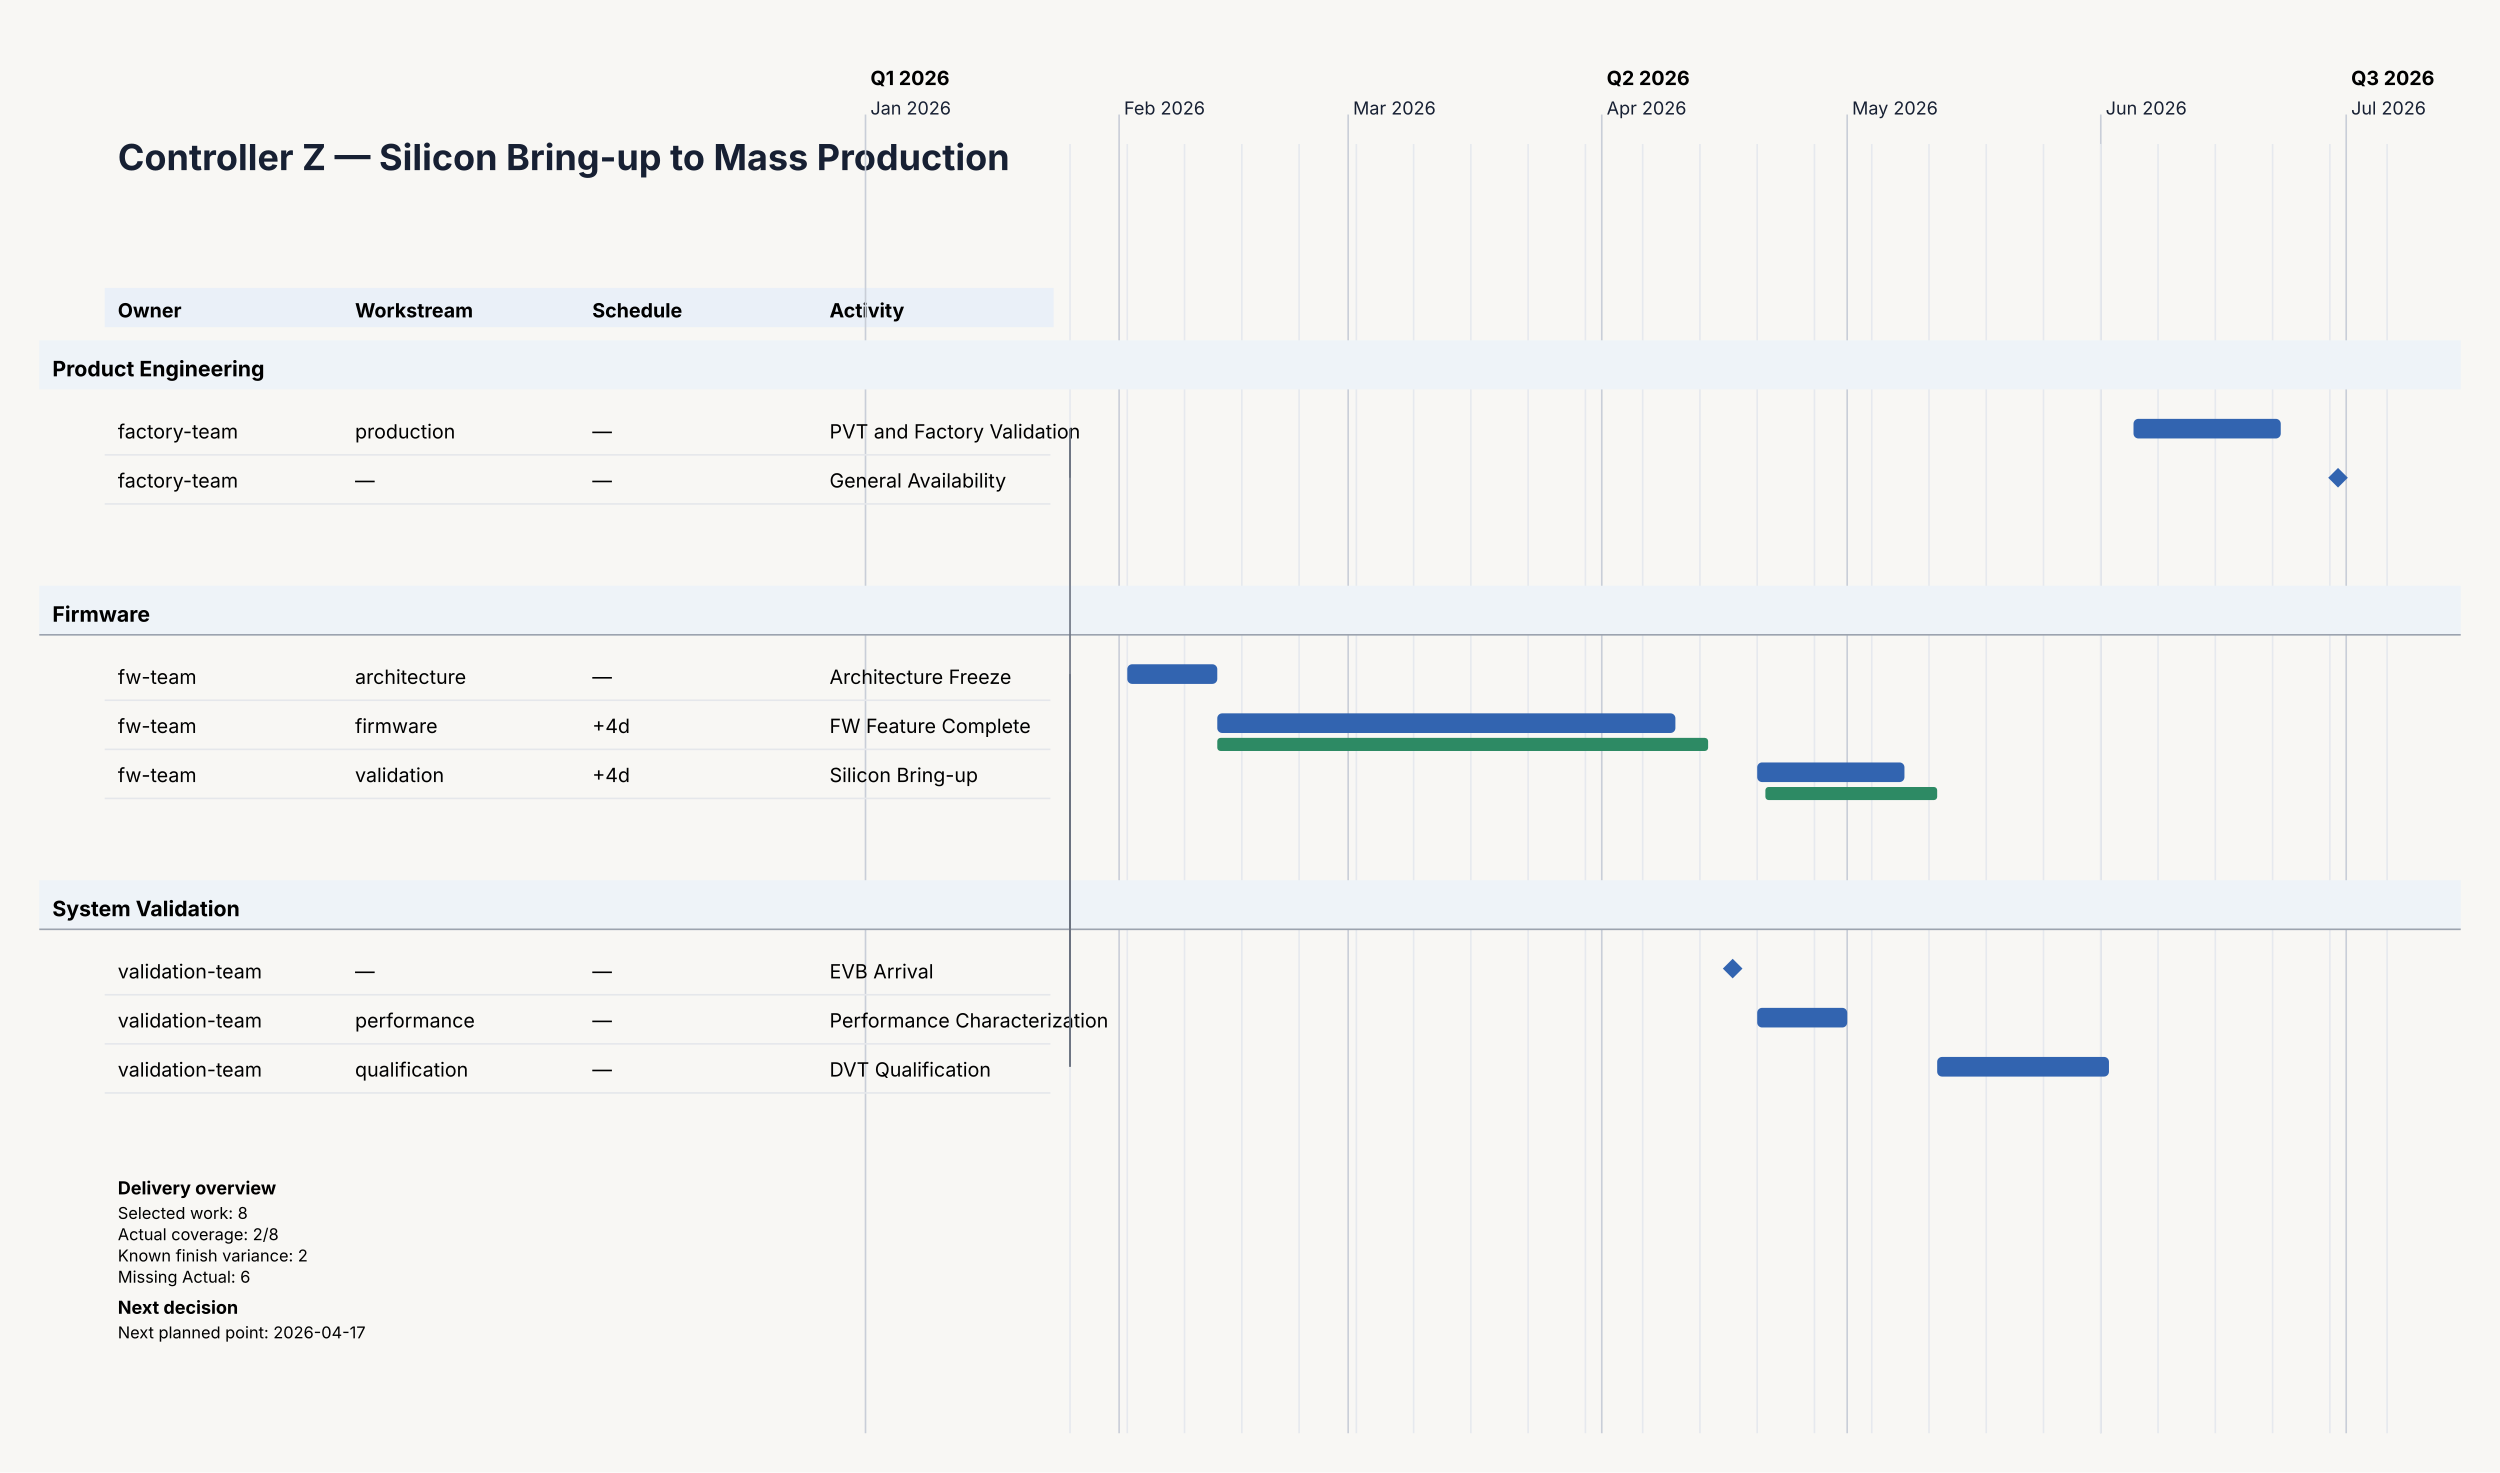
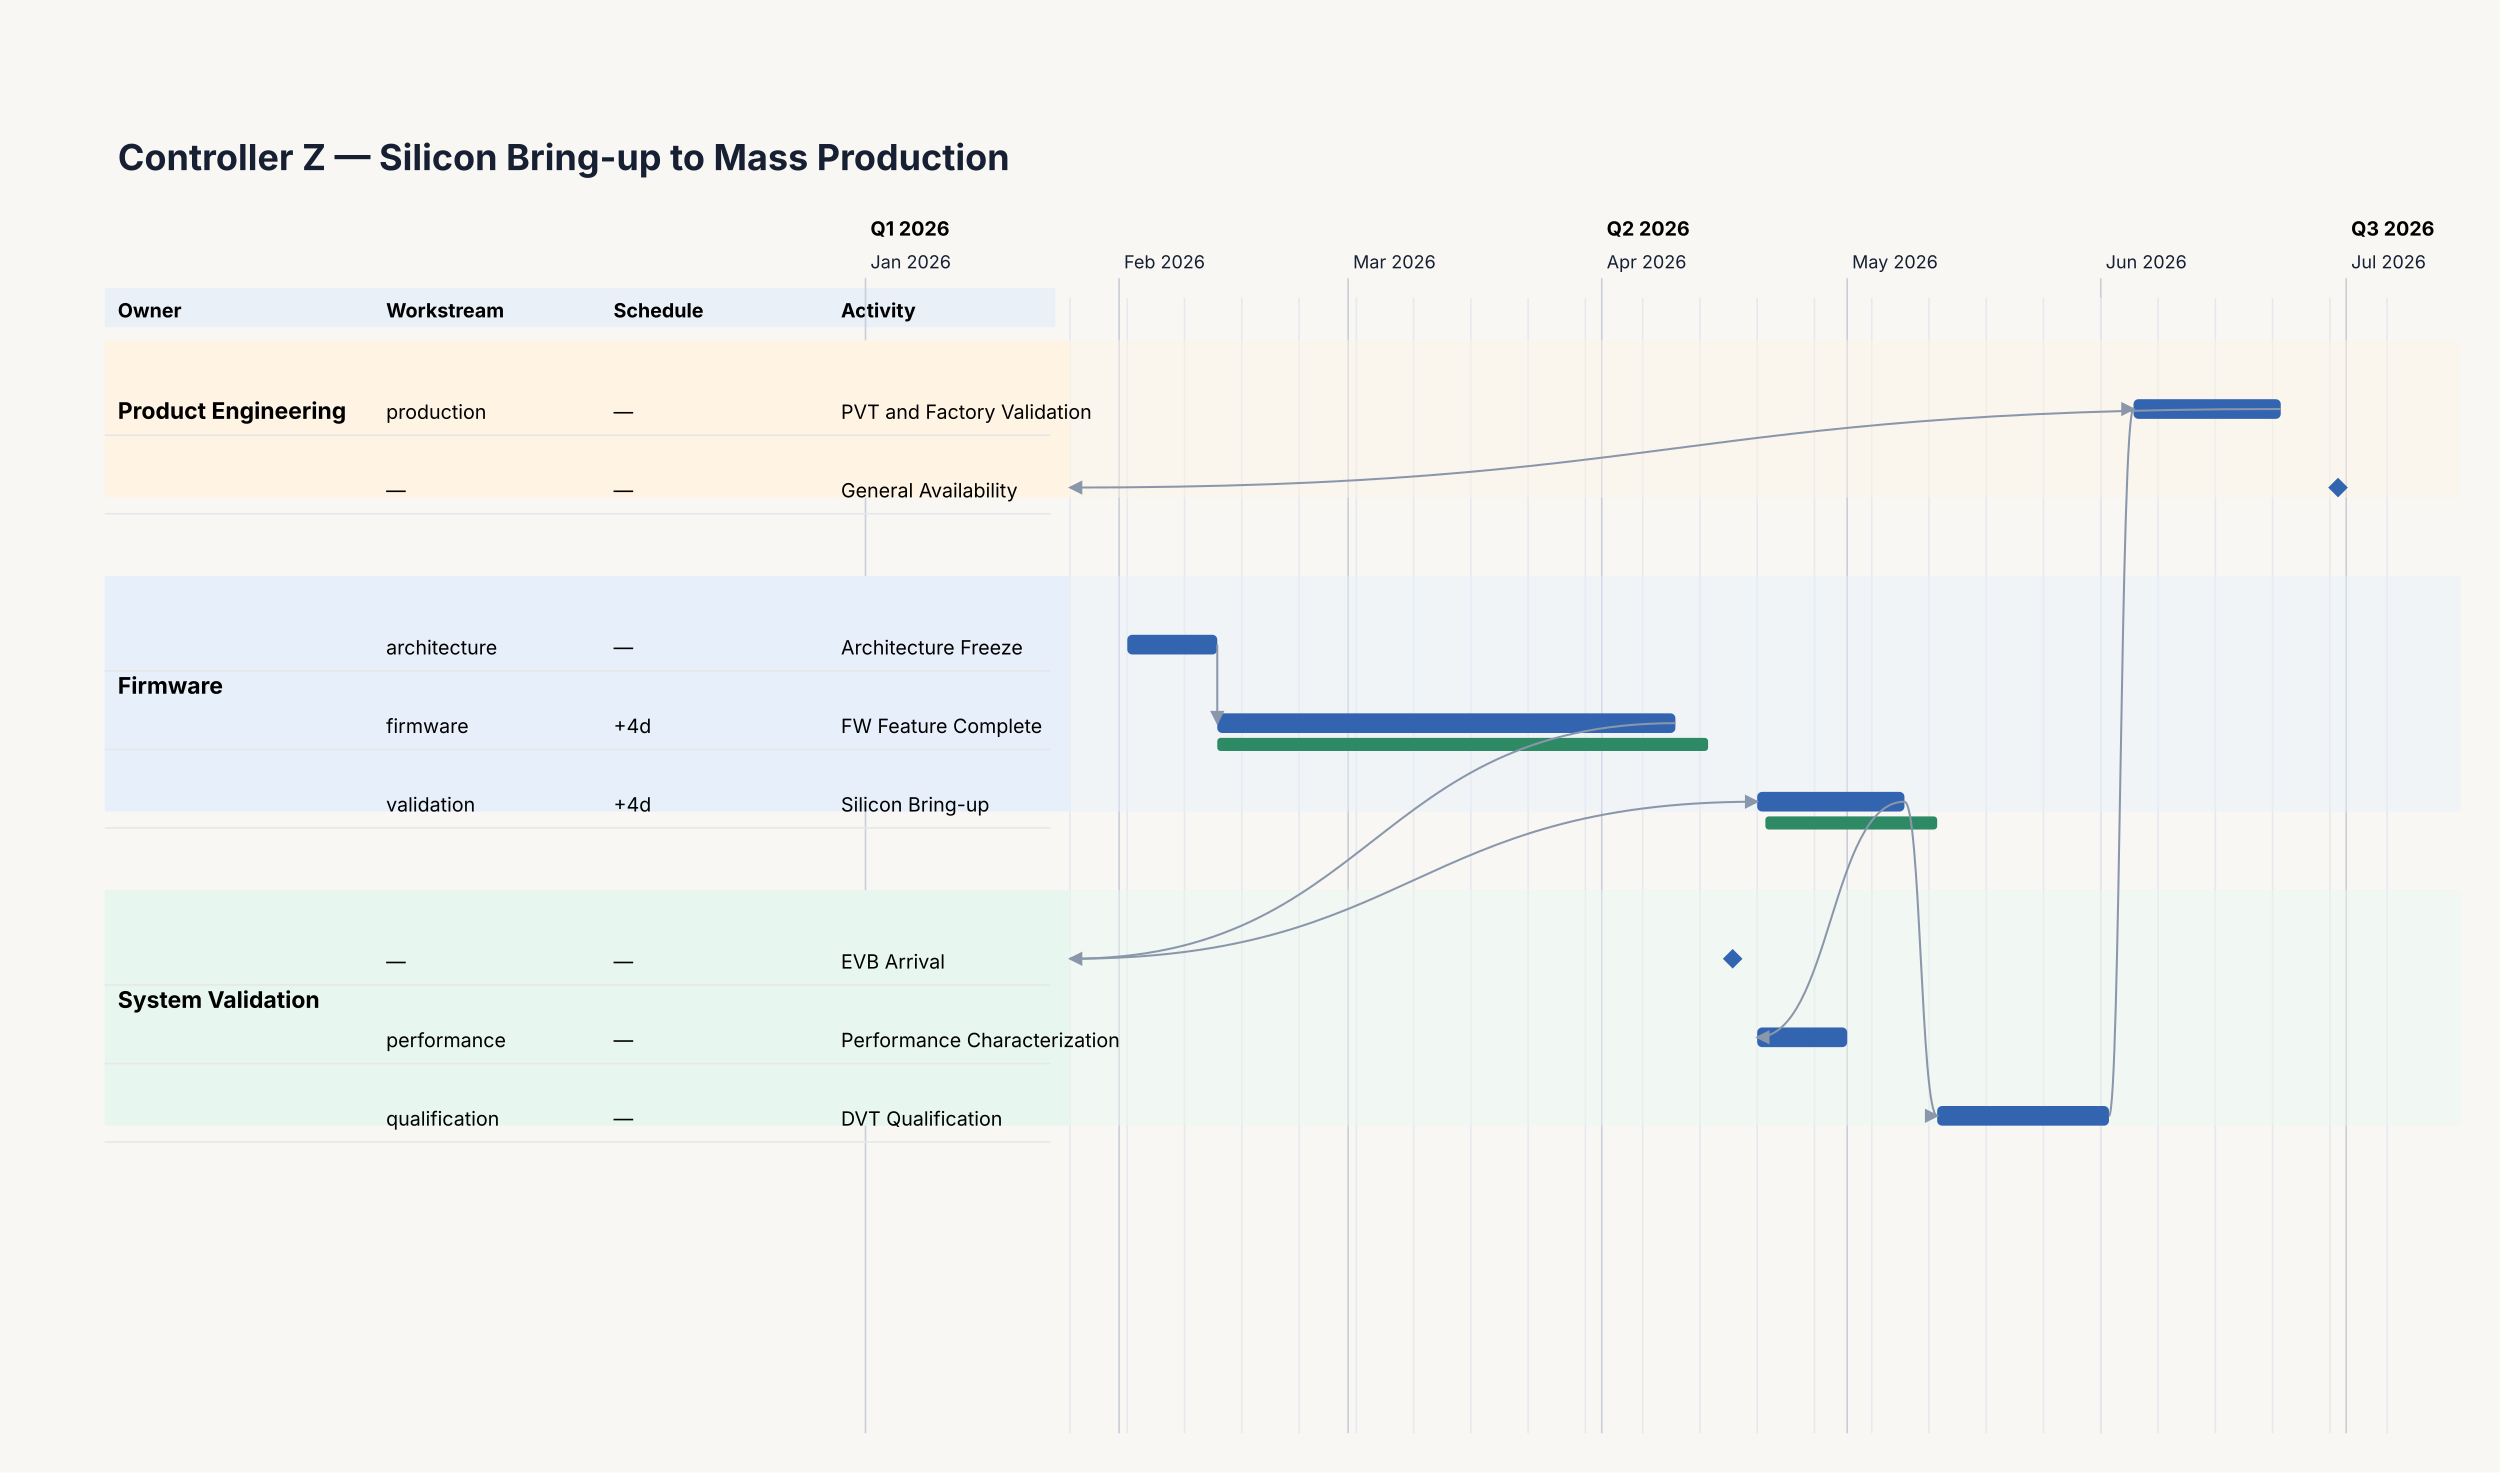
<svg xmlns="http://www.w3.org/2000/svg" width="1528" height="900" role="img" aria-labelledby="title desc">
+   <defs>
+     <marker id="dependency-arrow" markerWidth="7" markerHeight="7" refX="6" refY="3.5" orient="auto">
+       <path d="M0,0 L7,3.5 L0,7Z" fill="#8A97AB" />
+     </marker>
+   </defs>
  <rect width="1528" height="900" fill="#F8F7F4" />
  <text x="72" y="104" font-family="Inter, Avenir Next, Aptos, Arial, sans-serif" font-size="22" font-weight="700" fill="#172033">Controller Z — Silicon Bring-up to Mass Production</text>
-   <rect data-purpose="table-header" x="64" y="176" width="580" height="24" fill="#EAF0F8" />
+   <rect data-purpose="table-header" x="64" y="176" width="581" height="24" fill="#EAF0F8" />
  <text data-purpose="table-header" x="72" y="194" font-family="Inter, Avenir Next, Aptos, Arial, sans-serif" font-size="12" font-weight="700">Owner</text>
-   <text data-purpose="table-header" x="217" y="194" font-family="Inter, Avenir Next, Aptos, Arial, sans-serif" font-size="12" font-weight="700">Workstream</text>
-   <text data-purpose="table-header" x="362" y="194" font-family="Inter, Avenir Next, Aptos, Arial, sans-serif" font-size="12" font-weight="700">Schedule</text>
-   <text data-purpose="table-header" x="507" y="194" font-family="Inter, Avenir Next, Aptos, Arial, sans-serif" font-size="12" font-weight="700">Activity</text>
-   <line data-purpose="axis-major" x1="529" y1="70" x2="529" y2="876" stroke="#C9CED8" />
-   <text data-purpose="axis-band" x="532" y="70" font-family="Inter, Avenir Next, Aptos, Arial, sans-serif" font-size="11" fill="#172033">Jan 2026</text>
-   <line data-purpose="axis-major" x1="684" y1="70" x2="684" y2="876" stroke="#C9CED8" />
-   <text data-purpose="axis-band" x="687" y="70" font-family="Inter, Avenir Next, Aptos, Arial, sans-serif" font-size="11" fill="#172033">Feb 2026</text>
-   <line data-purpose="axis-major" x1="824" y1="70" x2="824" y2="876" stroke="#C9CED8" />
-   <text data-purpose="axis-band" x="827" y="70" font-family="Inter, Avenir Next, Aptos, Arial, sans-serif" font-size="11" fill="#172033">Mar 2026</text>
-   <line data-purpose="axis-major" x1="979" y1="70" x2="979" y2="876" stroke="#C9CED8" />
-   <text data-purpose="axis-band" x="982" y="70" font-family="Inter, Avenir Next, Aptos, Arial, sans-serif" font-size="11" fill="#172033">Apr 2026</text>
-   <line data-purpose="axis-major" x1="1129" y1="70" x2="1129" y2="876" stroke="#C9CED8" />
-   <text data-purpose="axis-band" x="1132" y="70" font-family="Inter, Avenir Next, Aptos, Arial, sans-serif" font-size="11" fill="#172033">May 2026</text>
-   <line data-purpose="axis-major" x1="1284" y1="70" x2="1284" y2="876" stroke="#C9CED8" />
-   <text data-purpose="axis-band" x="1287" y="70" font-family="Inter, Avenir Next, Aptos, Arial, sans-serif" font-size="11" fill="#172033">Jun 2026</text>
-   <line data-purpose="axis-major" x1="1434" y1="70" x2="1434" y2="876" stroke="#C9CED8" />
-   <text data-purpose="axis-band" x="1437" y="70" font-family="Inter, Avenir Next, Aptos, Arial, sans-serif" font-size="11" fill="#172033">Jul 2026</text>
-   <text data-purpose="axis-quarter" x="532" y="52" font-family="Inter, Avenir Next, Aptos, Arial, sans-serif" font-size="12" font-weight="700">Q1 2026</text>
-   <text data-purpose="axis-quarter" x="982" y="52" font-family="Inter, Avenir Next, Aptos, Arial, sans-serif" font-size="12" font-weight="700">Q2 2026</text>
-   <text data-purpose="axis-quarter" x="1437" y="52" font-family="Inter, Avenir Next, Aptos, Arial, sans-serif" font-size="12" font-weight="700">Q3 2026</text>
-   <line data-purpose="axis-minor" x1="654" y1="88" x2="654" y2="876" stroke="#E6E9EE" />
-   <line data-purpose="axis-minor" x1="689" y1="88" x2="689" y2="876" stroke="#E6E9EE" />
-   <line data-purpose="axis-minor" x1="724" y1="88" x2="724" y2="876" stroke="#E6E9EE" />
-   <line data-purpose="axis-minor" x1="759" y1="88" x2="759" y2="876" stroke="#E6E9EE" />
-   <line data-purpose="axis-minor" x1="794" y1="88" x2="794" y2="876" stroke="#E6E9EE" />
-   <line data-purpose="axis-minor" x1="829" y1="88" x2="829" y2="876" stroke="#E6E9EE" />
-   <line data-purpose="axis-minor" x1="864" y1="88" x2="864" y2="876" stroke="#E6E9EE" />
-   <line data-purpose="axis-minor" x1="899" y1="88" x2="899" y2="876" stroke="#E6E9EE" />
-   <line data-purpose="axis-minor" x1="934" y1="88" x2="934" y2="876" stroke="#E6E9EE" />
-   <line data-purpose="axis-minor" x1="969" y1="88" x2="969" y2="876" stroke="#E6E9EE" />
-   <line data-purpose="axis-minor" x1="1004" y1="88" x2="1004" y2="876" stroke="#E6E9EE" />
-   <line data-purpose="axis-minor" x1="1039" y1="88" x2="1039" y2="876" stroke="#E6E9EE" />
-   <line data-purpose="axis-minor" x1="1074" y1="88" x2="1074" y2="876" stroke="#E6E9EE" />
-   <line data-purpose="axis-minor" x1="1109" y1="88" x2="1109" y2="876" stroke="#E6E9EE" />
-   <line data-purpose="axis-minor" x1="1144" y1="88" x2="1144" y2="876" stroke="#E6E9EE" />
-   <line data-purpose="axis-minor" x1="1179" y1="88" x2="1179" y2="876" stroke="#E6E9EE" />
-   <line data-purpose="axis-minor" x1="1214" y1="88" x2="1214" y2="876" stroke="#E6E9EE" />
-   <line data-purpose="axis-minor" x1="1249" y1="88" x2="1249" y2="876" stroke="#E6E9EE" />
-   <line data-purpose="axis-minor" x1="1284" y1="88" x2="1284" y2="876" stroke="#E6E9EE" />
-   <line data-purpose="axis-minor" x1="1319" y1="88" x2="1319" y2="876" stroke="#E6E9EE" />
-   <line data-purpose="axis-minor" x1="1354" y1="88" x2="1354" y2="876" stroke="#E6E9EE" />
-   <line data-purpose="axis-minor" x1="1389" y1="88" x2="1389" y2="876" stroke="#E6E9EE" />
-   <line data-purpose="axis-minor" x1="1424" y1="88" x2="1424" y2="876" stroke="#E6E9EE" />
-   <line data-purpose="axis-minor" x1="1459" y1="88" x2="1459" y2="876" stroke="#E6E9EE" />
-   <rect data-purpose="group-band" x="24" y="208" width="1480" height="30" fill="#EEF3F8" />
-   <text data-purpose="group-header" x="32" y="230" font-family="Inter, Avenir Next, Aptos, Arial, sans-serif" font-size="13" font-weight="700">Product Engineering</text>
-   <line data-purpose="table-row" x1="64" y1="278" x2="642" y2="278" stroke="#e5e7eb" />
-   <text data-scene-id="item:pvt:cell:Owner" data-source-ref="pvt" data-purpose="table-cell" x="72" y="268" font-family="Inter, Avenir Next, Aptos, Arial, sans-serif" font-size="12">factory-team</text>
-   <text data-scene-id="item:pvt:cell:Workstream" data-source-ref="pvt" data-purpose="table-cell" x="217" y="268" font-family="Inter, Avenir Next, Aptos, Arial, sans-serif" font-size="12">production</text>
-   <text data-scene-id="item:pvt:cell:Schedule" data-source-ref="pvt" data-purpose="table-cell" x="362" y="268" font-family="Inter, Avenir Next, Aptos, Arial, sans-serif" font-size="12">—</text>
-   <text data-scene-id="item:pvt:cell:Activity" data-source-ref="pvt" data-purpose="table-cell" x="507" y="268" font-family="Inter, Avenir Next, Aptos, Arial, sans-serif" font-size="12">PVT and Factory Validation</text>
-   <rect data-scene-id="item:pvt:planned" data-source-ref="pvt" data-purpose="planned" x="1304" y="256" width="90" height="12" rx="3" fill="#3264B0" />
-   <line data-purpose="table-row" x1="64" y1="308" x2="642" y2="308" stroke="#e5e7eb" />
-   <text data-scene-id="item:ga:cell:Owner" data-source-ref="ga" data-purpose="table-cell" x="72" y="298" font-family="Inter, Avenir Next, Aptos, Arial, sans-serif" font-size="12">factory-team</text>
-   <text data-scene-id="item:ga:cell:Workstream" data-source-ref="ga" data-purpose="table-cell" x="217" y="298" font-family="Inter, Avenir Next, Aptos, Arial, sans-serif" font-size="12">—</text>
-   <text data-scene-id="item:ga:cell:Schedule" data-source-ref="ga" data-purpose="table-cell" x="362" y="298" font-family="Inter, Avenir Next, Aptos, Arial, sans-serif" font-size="12">—</text>
-   <text data-scene-id="item:ga:cell:Activity" data-source-ref="ga" data-purpose="table-cell" x="507" y="298" font-family="Inter, Avenir Next, Aptos, Arial, sans-serif" font-size="12">General Availability</text>
-   <path data-scene-id="item:ga:planned" data-source-ref="ga" data-purpose="planned" d="M1429 286 L1435 292 L1429 298 L1423 292Z" fill="#3264B0" />
-   <rect data-purpose="group-band" x="24" y="358" width="1480" height="30" fill="#EEF3F8" />
-   <text data-purpose="group-header" x="32" y="380" font-family="Inter, Avenir Next, Aptos, Arial, sans-serif" font-size="13" font-weight="700">Firmware</text>
-   <line data-purpose="group-separator" x1="24" y1="388" x2="1504" y2="388" stroke="#9ca3af" />
-   <line data-purpose="table-row" x1="64" y1="428" x2="642" y2="428" stroke="#e5e7eb" />
-   <text data-scene-id="item:architecture:cell:Owner" data-source-ref="architecture" data-purpose="table-cell" x="72" y="418" font-family="Inter, Avenir Next, Aptos, Arial, sans-serif" font-size="12">fw-team</text>
-   <text data-scene-id="item:architecture:cell:Workstream" data-source-ref="architecture" data-purpose="table-cell" x="217" y="418" font-family="Inter, Avenir Next, Aptos, Arial, sans-serif" font-size="12">architecture</text>
-   <text data-scene-id="item:architecture:cell:Schedule" data-source-ref="architecture" data-purpose="table-cell" x="362" y="418" font-family="Inter, Avenir Next, Aptos, Arial, sans-serif" font-size="12">—</text>
-   <text data-scene-id="item:architecture:cell:Activity" data-source-ref="architecture" data-purpose="table-cell" x="507" y="418" font-family="Inter, Avenir Next, Aptos, Arial, sans-serif" font-size="12">Architecture Freeze</text>
-   <rect data-scene-id="item:architecture:planned" data-source-ref="architecture" data-purpose="planned" x="689" y="406" width="55" height="12" rx="3" fill="#3264B0" />
+   <text data-purpose="table-header" x="236" y="194" font-family="Inter, Avenir Next, Aptos, Arial, sans-serif" font-size="12" font-weight="700">Workstream</text>
+   <text data-purpose="table-header" x="375" y="194" font-family="Inter, Avenir Next, Aptos, Arial, sans-serif" font-size="12" font-weight="700">Schedule</text>
+   <text data-purpose="table-header" x="514" y="194" font-family="Inter, Avenir Next, Aptos, Arial, sans-serif" font-size="12" font-weight="700">Activity</text>
+   <line data-purpose="axis-major" x1="529" y1="170" x2="529" y2="876" stroke="#C9CED8" />
+   <text data-purpose="axis-band" x="532" y="164" font-family="Inter, Avenir Next, Aptos, Arial, sans-serif" font-size="11" fill="#172033">Jan 2026</text>
+   <line data-purpose="axis-major" x1="684" y1="170" x2="684" y2="876" stroke="#C9CED8" />
+   <text data-purpose="axis-band" x="687" y="164" font-family="Inter, Avenir Next, Aptos, Arial, sans-serif" font-size="11" fill="#172033">Feb 2026</text>
+   <line data-purpose="axis-major" x1="824" y1="170" x2="824" y2="876" stroke="#C9CED8" />
+   <text data-purpose="axis-band" x="827" y="164" font-family="Inter, Avenir Next, Aptos, Arial, sans-serif" font-size="11" fill="#172033">Mar 2026</text>
+   <line data-purpose="axis-major" x1="979" y1="170" x2="979" y2="876" stroke="#C9CED8" />
+   <text data-purpose="axis-band" x="982" y="164" font-family="Inter, Avenir Next, Aptos, Arial, sans-serif" font-size="11" fill="#172033">Apr 2026</text>
+   <line data-purpose="axis-major" x1="1129" y1="170" x2="1129" y2="876" stroke="#C9CED8" />
+   <text data-purpose="axis-band" x="1132" y="164" font-family="Inter, Avenir Next, Aptos, Arial, sans-serif" font-size="11" fill="#172033">May 2026</text>
+   <line data-purpose="axis-major" x1="1284" y1="170" x2="1284" y2="876" stroke="#C9CED8" />
+   <text data-purpose="axis-band" x="1287" y="164" font-family="Inter, Avenir Next, Aptos, Arial, sans-serif" font-size="11" fill="#172033">Jun 2026</text>
+   <line data-purpose="axis-major" x1="1434" y1="170" x2="1434" y2="876" stroke="#C9CED8" />
+   <text data-purpose="axis-band" x="1437" y="164" font-family="Inter, Avenir Next, Aptos, Arial, sans-serif" font-size="11" fill="#172033">Jul 2026</text>
+   <text data-purpose="axis-quarter" x="532" y="144" font-family="Inter, Avenir Next, Aptos, Arial, sans-serif" font-size="12" font-weight="700">Q1 2026</text>
+   <text data-purpose="axis-quarter" x="982" y="144" font-family="Inter, Avenir Next, Aptos, Arial, sans-serif" font-size="12" font-weight="700">Q2 2026</text>
+   <text data-purpose="axis-quarter" x="1437" y="144" font-family="Inter, Avenir Next, Aptos, Arial, sans-serif" font-size="12" font-weight="700">Q3 2026</text>
+   <line data-purpose="axis-minor" x1="654" y1="182" x2="654" y2="876" stroke="#E6E9EE" />
+   <line data-purpose="axis-minor" x1="689" y1="182" x2="689" y2="876" stroke="#E6E9EE" />
+   <line data-purpose="axis-minor" x1="724" y1="182" x2="724" y2="876" stroke="#E6E9EE" />
+   <line data-purpose="axis-minor" x1="759" y1="182" x2="759" y2="876" stroke="#E6E9EE" />
+   <line data-purpose="axis-minor" x1="794" y1="182" x2="794" y2="876" stroke="#E6E9EE" />
+   <line data-purpose="axis-minor" x1="829" y1="182" x2="829" y2="876" stroke="#E6E9EE" />
+   <line data-purpose="axis-minor" x1="864" y1="182" x2="864" y2="876" stroke="#E6E9EE" />
+   <line data-purpose="axis-minor" x1="899" y1="182" x2="899" y2="876" stroke="#E6E9EE" />
+   <line data-purpose="axis-minor" x1="934" y1="182" x2="934" y2="876" stroke="#E6E9EE" />
+   <line data-purpose="axis-minor" x1="969" y1="182" x2="969" y2="876" stroke="#E6E9EE" />
+   <line data-purpose="axis-minor" x1="1004" y1="182" x2="1004" y2="876" stroke="#E6E9EE" />
+   <line data-purpose="axis-minor" x1="1039" y1="182" x2="1039" y2="876" stroke="#E6E9EE" />
+   <line data-purpose="axis-minor" x1="1074" y1="182" x2="1074" y2="876" stroke="#E6E9EE" />
+   <line data-purpose="axis-minor" x1="1109" y1="182" x2="1109" y2="876" stroke="#E6E9EE" />
+   <line data-purpose="axis-minor" x1="1144" y1="182" x2="1144" y2="876" stroke="#E6E9EE" />
+   <line data-purpose="axis-minor" x1="1179" y1="182" x2="1179" y2="876" stroke="#E6E9EE" />
+   <line data-purpose="axis-minor" x1="1214" y1="182" x2="1214" y2="876" stroke="#E6E9EE" />
+   <line data-purpose="axis-minor" x1="1249" y1="182" x2="1249" y2="876" stroke="#E6E9EE" />
+   <line data-purpose="axis-minor" x1="1284" y1="182" x2="1284" y2="876" stroke="#E6E9EE" />
+   <line data-purpose="axis-minor" x1="1319" y1="182" x2="1319" y2="876" stroke="#E6E9EE" />
+   <line data-purpose="axis-minor" x1="1354" y1="182" x2="1354" y2="876" stroke="#E6E9EE" />
+   <line data-purpose="axis-minor" x1="1389" y1="182" x2="1389" y2="876" stroke="#E6E9EE" />
+   <line data-purpose="axis-minor" x1="1424" y1="182" x2="1424" y2="876" stroke="#E6E9EE" />
+   <line data-purpose="axis-minor" x1="1459" y1="182" x2="1459" y2="876" stroke="#E6E9EE" />
+   <rect data-purpose="group-band" x="64" y="208" width="590" height="96" fill="#FFF4E4" />
+   <rect data-purpose="group-surface" x="654" y="208" width="850" height="96" fill="#FFF4E4" opacity="0.45" />
+   <text data-purpose="group-header" x="72" y="256" font-family="Inter, Avenir Next, Aptos, Arial, sans-serif" font-size="14" font-weight="700">Product Engineering</text>
+   <line data-purpose="table-row" x1="64" y1="266" x2="642" y2="266" stroke="#e5e7eb" />
+   <text data-scene-id="item:pvt:cell:Workstream" data-source-ref="pvt" data-purpose="table-cell" x="236" y="256" font-family="Inter, Avenir Next, Aptos, Arial, sans-serif" font-size="12">production</text>
+   <text data-scene-id="item:pvt:cell:Schedule" data-source-ref="pvt" data-purpose="table-cell" x="375" y="256" font-family="Inter, Avenir Next, Aptos, Arial, sans-serif" font-size="12">—</text>
+   <text data-scene-id="item:pvt:cell:Activity" data-source-ref="pvt" data-purpose="table-cell" x="514" y="256" font-family="Inter, Avenir Next, Aptos, Arial, sans-serif" font-size="12">PVT and Factory Validation</text>
+   <rect data-scene-id="item:pvt:planned" data-source-ref="pvt" data-purpose="planned" x="1304" y="244" width="90" height="12" rx="3" fill="#3264B0" />
+   <line data-purpose="table-row" x1="64" y1="314" x2="642" y2="314" stroke="#e5e7eb" />
+   <text data-scene-id="item:ga:cell:Workstream" data-source-ref="ga" data-purpose="table-cell" x="236" y="304" font-family="Inter, Avenir Next, Aptos, Arial, sans-serif" font-size="12">—</text>
+   <text data-scene-id="item:ga:cell:Schedule" data-source-ref="ga" data-purpose="table-cell" x="375" y="304" font-family="Inter, Avenir Next, Aptos, Arial, sans-serif" font-size="12">—</text>
+   <text data-scene-id="item:ga:cell:Activity" data-source-ref="ga" data-purpose="table-cell" x="514" y="304" font-family="Inter, Avenir Next, Aptos, Arial, sans-serif" font-size="12">General Availability</text>
+   <path data-scene-id="item:ga:planned" data-source-ref="ga" data-purpose="planned" d="M1429 292 L1435 298 L1429 304 L1423 298Z" fill="#3264B0" />
+   <rect data-purpose="group-band" x="64" y="352" width="590" height="144" fill="#E7F0FA" />
+   <rect data-purpose="group-surface" x="654" y="352" width="850" height="144" fill="#E7F0FA" opacity="0.45" />
+   <text data-purpose="group-header" x="72" y="424" font-family="Inter, Avenir Next, Aptos, Arial, sans-serif" font-size="14" font-weight="700">Firmware</text>
+   <line data-purpose="table-row" x1="64" y1="410" x2="642" y2="410" stroke="#e5e7eb" />
+   <text data-scene-id="item:architecture:cell:Workstream" data-source-ref="architecture" data-purpose="table-cell" x="236" y="400" font-family="Inter, Avenir Next, Aptos, Arial, sans-serif" font-size="12">architecture</text>
+   <text data-scene-id="item:architecture:cell:Schedule" data-source-ref="architecture" data-purpose="table-cell" x="375" y="400" font-family="Inter, Avenir Next, Aptos, Arial, sans-serif" font-size="12">—</text>
+   <text data-scene-id="item:architecture:cell:Activity" data-source-ref="architecture" data-purpose="table-cell" x="514" y="400" font-family="Inter, Avenir Next, Aptos, Arial, sans-serif" font-size="12">Architecture Freeze</text>
+   <rect data-scene-id="item:architecture:planned" data-source-ref="architecture" data-purpose="planned" x="689" y="388" width="55" height="12" rx="3" fill="#3264B0" />
  <line data-purpose="table-row" x1="64" y1="458" x2="642" y2="458" stroke="#e5e7eb" />
-   <text data-scene-id="item:firmware:cell:Owner" data-source-ref="firmware" data-purpose="table-cell" x="72" y="448" font-family="Inter, Avenir Next, Aptos, Arial, sans-serif" font-size="12">fw-team</text>
-   <text data-scene-id="item:firmware:cell:Workstream" data-source-ref="firmware" data-purpose="table-cell" x="217" y="448" font-family="Inter, Avenir Next, Aptos, Arial, sans-serif" font-size="12">firmware</text>
-   <text data-scene-id="item:firmware:cell:Schedule" data-source-ref="firmware" data-purpose="table-cell" x="362" y="448" font-family="Inter, Avenir Next, Aptos, Arial, sans-serif" font-size="12">+4d</text>
-   <text data-scene-id="item:firmware:cell:Activity" data-source-ref="firmware" data-purpose="table-cell" x="507" y="448" font-family="Inter, Avenir Next, Aptos, Arial, sans-serif" font-size="12">FW Feature Complete</text>
+   <text data-scene-id="item:firmware:cell:Workstream" data-source-ref="firmware" data-purpose="table-cell" x="236" y="448" font-family="Inter, Avenir Next, Aptos, Arial, sans-serif" font-size="12">firmware</text>
+   <text data-scene-id="item:firmware:cell:Schedule" data-source-ref="firmware" data-purpose="table-cell" x="375" y="448" font-family="Inter, Avenir Next, Aptos, Arial, sans-serif" font-size="12">+4d</text>
+   <text data-scene-id="item:firmware:cell:Activity" data-source-ref="firmware" data-purpose="table-cell" x="514" y="448" font-family="Inter, Avenir Next, Aptos, Arial, sans-serif" font-size="12">FW Feature Complete</text>
  <rect data-scene-id="item:firmware:planned" data-source-ref="firmware" data-purpose="planned" x="744" y="436" width="280" height="12" rx="3" fill="#3264B0" />
  <rect data-scene-id="item:firmware:actual" data-source-ref="firmware" data-purpose="actual" x="744" y="451" width="300" height="8" rx="2" fill="#2D8A64" />
-   <line data-purpose="table-row" x1="64" y1="488" x2="642" y2="488" stroke="#e5e7eb" />
-   <text data-scene-id="item:silicon-bringup:cell:Owner" data-source-ref="silicon-bringup" data-purpose="table-cell" x="72" y="478" font-family="Inter, Avenir Next, Aptos, Arial, sans-serif" font-size="12">fw-team</text>
-   <text data-scene-id="item:silicon-bringup:cell:Workstream" data-source-ref="silicon-bringup" data-purpose="table-cell" x="217" y="478" font-family="Inter, Avenir Next, Aptos, Arial, sans-serif" font-size="12">validation</text>
-   <text data-scene-id="item:silicon-bringup:cell:Schedule" data-source-ref="silicon-bringup" data-purpose="table-cell" x="362" y="478" font-family="Inter, Avenir Next, Aptos, Arial, sans-serif" font-size="12">+4d</text>
-   <text data-scene-id="item:silicon-bringup:cell:Activity" data-source-ref="silicon-bringup" data-purpose="table-cell" x="507" y="478" font-family="Inter, Avenir Next, Aptos, Arial, sans-serif" font-size="12">Silicon Bring-up</text>
-   <rect data-scene-id="item:silicon-bringup:planned" data-source-ref="silicon-bringup" data-purpose="planned" x="1074" y="466" width="90" height="12" rx="3" fill="#3264B0" />
-   <rect data-scene-id="item:silicon-bringup:actual" data-source-ref="silicon-bringup" data-purpose="actual" x="1079" y="481" width="105" height="8" rx="2" fill="#2D8A64" />
-   <rect data-purpose="group-band" x="24" y="538" width="1480" height="30" fill="#EEF3F8" />
-   <text data-purpose="group-header" x="32" y="560" font-family="Inter, Avenir Next, Aptos, Arial, sans-serif" font-size="13" font-weight="700">System Validation</text>
-   <line data-purpose="group-separator" x1="24" y1="568" x2="1504" y2="568" stroke="#9ca3af" />
-   <line data-purpose="table-row" x1="64" y1="608" x2="642" y2="608" stroke="#e5e7eb" />
-   <text data-scene-id="item:evb-arrival:cell:Owner" data-source-ref="evb-arrival" data-purpose="table-cell" x="72" y="598" font-family="Inter, Avenir Next, Aptos, Arial, sans-serif" font-size="12">validation-team</text>
-   <text data-scene-id="item:evb-arrival:cell:Workstream" data-source-ref="evb-arrival" data-purpose="table-cell" x="217" y="598" font-family="Inter, Avenir Next, Aptos, Arial, sans-serif" font-size="12">—</text>
-   <text data-scene-id="item:evb-arrival:cell:Schedule" data-source-ref="evb-arrival" data-purpose="table-cell" x="362" y="598" font-family="Inter, Avenir Next, Aptos, Arial, sans-serif" font-size="12">—</text>
-   <text data-scene-id="item:evb-arrival:cell:Activity" data-source-ref="evb-arrival" data-purpose="table-cell" x="507" y="598" font-family="Inter, Avenir Next, Aptos, Arial, sans-serif" font-size="12">EVB Arrival</text>
-   <path data-scene-id="item:evb-arrival:planned" data-source-ref="evb-arrival" data-purpose="planned" d="M1059 586 L1065 592 L1059 598 L1053 592Z" fill="#3264B0" />
-   <line data-purpose="table-row" x1="64" y1="638" x2="642" y2="638" stroke="#e5e7eb" />
-   <text data-scene-id="item:performance:cell:Owner" data-source-ref="performance" data-purpose="table-cell" x="72" y="628" font-family="Inter, Avenir Next, Aptos, Arial, sans-serif" font-size="12">validation-team</text>
-   <text data-scene-id="item:performance:cell:Workstream" data-source-ref="performance" data-purpose="table-cell" x="217" y="628" font-family="Inter, Avenir Next, Aptos, Arial, sans-serif" font-size="12">performance</text>
-   <text data-scene-id="item:performance:cell:Schedule" data-source-ref="performance" data-purpose="table-cell" x="362" y="628" font-family="Inter, Avenir Next, Aptos, Arial, sans-serif" font-size="12">—</text>
-   <text data-scene-id="item:performance:cell:Activity" data-source-ref="performance" data-purpose="table-cell" x="507" y="628" font-family="Inter, Avenir Next, Aptos, Arial, sans-serif" font-size="12">Performance Characterization</text>
-   <rect data-scene-id="item:performance:planned" data-source-ref="performance" data-purpose="planned" x="1074" y="616" width="55" height="12" rx="3" fill="#3264B0" />
-   <line data-purpose="table-row" x1="64" y1="668" x2="642" y2="668" stroke="#e5e7eb" />
-   <text data-scene-id="item:dvt:cell:Owner" data-source-ref="dvt" data-purpose="table-cell" x="72" y="658" font-family="Inter, Avenir Next, Aptos, Arial, sans-serif" font-size="12">validation-team</text>
-   <text data-scene-id="item:dvt:cell:Workstream" data-source-ref="dvt" data-purpose="table-cell" x="217" y="658" font-family="Inter, Avenir Next, Aptos, Arial, sans-serif" font-size="12">qualification</text>
-   <text data-scene-id="item:dvt:cell:Schedule" data-source-ref="dvt" data-purpose="table-cell" x="362" y="658" font-family="Inter, Avenir Next, Aptos, Arial, sans-serif" font-size="12">—</text>
-   <text data-scene-id="item:dvt:cell:Activity" data-source-ref="dvt" data-purpose="table-cell" x="507" y="658" font-family="Inter, Avenir Next, Aptos, Arial, sans-serif" font-size="12">DVT Qualification</text>
-   <rect data-scene-id="item:dvt:planned" data-source-ref="dvt" data-purpose="planned" x="1184" y="646" width="105" height="12" rx="3" fill="#3264B0" />
-   <path data-purpose="routed-connector" data-source-ref="architecture-unlocks-firmware" d="M654 412 C654 412 654 442 654 442" fill="none" stroke="#6b7280" stroke-width="1" />
-   <path data-purpose="routed-connector" data-source-ref="firmware-to-evb" d="M654 442 C654 442 654 592 654 592" fill="none" stroke="#6b7280" stroke-width="1" />
-   <path data-purpose="routed-connector" data-source-ref="evb-to-bringup" d="M654 592 C654 592 654 472 654 472" fill="none" stroke="#6b7280" stroke-width="1" />
-   <path data-purpose="routed-connector" data-source-ref="bringup-to-performance" d="M654 472 C654 472 654 622 654 622" fill="none" stroke="#6b7280" stroke-width="1" />
-   <path data-purpose="routed-connector" data-source-ref="bringup-to-dvt" d="M654 472 C654 472 654 652 654 652" fill="none" stroke="#6b7280" stroke-width="1" />
-   <path data-purpose="routed-connector" data-source-ref="dvt-to-pvt" d="M654 652 C654 652 654 262 654 262" fill="none" stroke="#6b7280" stroke-width="1" />
-   <path data-purpose="routed-connector" data-source-ref="pvt-to-ga" d="M654 262 C654 262 654 292 654 292" fill="none" stroke="#6b7280" stroke-width="1" />
-   <text data-purpose="summary-panel" data-source-ref="derived:Delivery overview" x="72" y="730" font-family="Inter, Arial, sans-serif" font-size="11" font-weight="700">Delivery overview</text>
-   <text data-purpose="summary-metric" data-source-ref="derived:Delivery overview:selectedCount" x="72" y="745" font-family="Inter, Arial, sans-serif" font-size="10">Selected work: 8</text>
-   <text data-purpose="summary-metric" data-source-ref="derived:Delivery overview:actualCoverage" x="72" y="758" font-family="Inter, Arial, sans-serif" font-size="10">Actual coverage: 2/8</text>
-   <text data-purpose="summary-metric" data-source-ref="derived:Delivery overview:knownFinishVarianceCount" x="72" y="771" font-family="Inter, Arial, sans-serif" font-size="10">Known finish variance: 2</text>
-   <text data-purpose="summary-metric" data-source-ref="derived:Delivery overview:missingActualCount" x="72" y="784" font-family="Inter, Arial, sans-serif" font-size="10">Missing Actual: 6</text>
-   <text data-purpose="summary-panel" data-source-ref="derived:Next decision" x="72" y="803" font-family="Inter, Arial, sans-serif" font-size="11" font-weight="700">Next decision</text>
-   <text data-purpose="summary-metric" data-source-ref="derived:Next decision:nextPlannedPoint" x="72" y="818" font-family="Inter, Arial, sans-serif" font-size="10">Next planned point: 2026-04-17</text>
+   <line data-purpose="table-row" x1="64" y1="506" x2="642" y2="506" stroke="#e5e7eb" />
+   <text data-scene-id="item:silicon-bringup:cell:Workstream" data-source-ref="silicon-bringup" data-purpose="table-cell" x="236" y="496" font-family="Inter, Avenir Next, Aptos, Arial, sans-serif" font-size="12">validation</text>
+   <text data-scene-id="item:silicon-bringup:cell:Schedule" data-source-ref="silicon-bringup" data-purpose="table-cell" x="375" y="496" font-family="Inter, Avenir Next, Aptos, Arial, sans-serif" font-size="12">+4d</text>
+   <text data-scene-id="item:silicon-bringup:cell:Activity" data-source-ref="silicon-bringup" data-purpose="table-cell" x="514" y="496" font-family="Inter, Avenir Next, Aptos, Arial, sans-serif" font-size="12">Silicon Bring-up</text>
+   <rect data-scene-id="item:silicon-bringup:planned" data-source-ref="silicon-bringup" data-purpose="planned" x="1074" y="484" width="90" height="12" rx="3" fill="#3264B0" />
+   <rect data-scene-id="item:silicon-bringup:actual" data-source-ref="silicon-bringup" data-purpose="actual" x="1079" y="499" width="105" height="8" rx="2" fill="#2D8A64" />
+   <rect data-purpose="group-band" x="64" y="544" width="590" height="144" fill="#E8F6F0" />
+   <rect data-purpose="group-surface" x="654" y="544" width="850" height="144" fill="#E8F6F0" opacity="0.45" />
+   <text data-purpose="group-header" x="72" y="616" font-family="Inter, Avenir Next, Aptos, Arial, sans-serif" font-size="14" font-weight="700">System Validation</text>
+   <line data-purpose="table-row" x1="64" y1="602" x2="642" y2="602" stroke="#e5e7eb" />
+   <text data-scene-id="item:evb-arrival:cell:Workstream" data-source-ref="evb-arrival" data-purpose="table-cell" x="236" y="592" font-family="Inter, Avenir Next, Aptos, Arial, sans-serif" font-size="12">—</text>
+   <text data-scene-id="item:evb-arrival:cell:Schedule" data-source-ref="evb-arrival" data-purpose="table-cell" x="375" y="592" font-family="Inter, Avenir Next, Aptos, Arial, sans-serif" font-size="12">—</text>
+   <text data-scene-id="item:evb-arrival:cell:Activity" data-source-ref="evb-arrival" data-purpose="table-cell" x="514" y="592" font-family="Inter, Avenir Next, Aptos, Arial, sans-serif" font-size="12">EVB Arrival</text>
+   <path data-scene-id="item:evb-arrival:planned" data-source-ref="evb-arrival" data-purpose="planned" d="M1059 580 L1065 586 L1059 592 L1053 586Z" fill="#3264B0" />
+   <line data-purpose="table-row" x1="64" y1="650" x2="642" y2="650" stroke="#e5e7eb" />
+   <text data-scene-id="item:performance:cell:Workstream" data-source-ref="performance" data-purpose="table-cell" x="236" y="640" font-family="Inter, Avenir Next, Aptos, Arial, sans-serif" font-size="12">performance</text>
+   <text data-scene-id="item:performance:cell:Schedule" data-source-ref="performance" data-purpose="table-cell" x="375" y="640" font-family="Inter, Avenir Next, Aptos, Arial, sans-serif" font-size="12">—</text>
+   <text data-scene-id="item:performance:cell:Activity" data-source-ref="performance" data-purpose="table-cell" x="514" y="640" font-family="Inter, Avenir Next, Aptos, Arial, sans-serif" font-size="12">Performance Characterization</text>
+   <rect data-scene-id="item:performance:planned" data-source-ref="performance" data-purpose="planned" x="1074" y="628" width="55" height="12" rx="3" fill="#3264B0" />
+   <line data-purpose="table-row" x1="64" y1="698" x2="642" y2="698" stroke="#e5e7eb" />
+   <text data-scene-id="item:dvt:cell:Workstream" data-source-ref="dvt" data-purpose="table-cell" x="236" y="688" font-family="Inter, Avenir Next, Aptos, Arial, sans-serif" font-size="12">qualification</text>
+   <text data-scene-id="item:dvt:cell:Schedule" data-source-ref="dvt" data-purpose="table-cell" x="375" y="688" font-family="Inter, Avenir Next, Aptos, Arial, sans-serif" font-size="12">—</text>
+   <text data-scene-id="item:dvt:cell:Activity" data-source-ref="dvt" data-purpose="table-cell" x="514" y="688" font-family="Inter, Avenir Next, Aptos, Arial, sans-serif" font-size="12">DVT Qualification</text>
+   <rect data-scene-id="item:dvt:planned" data-source-ref="dvt" data-purpose="planned" x="1184" y="676" width="105" height="12" rx="3" fill="#3264B0" />
+   <path data-purpose="routed-connector" data-source-ref="architecture-unlocks-firmware" d="M744 394 C744 394 744 442 744 442" fill="none" stroke="#8A97AB" stroke-width="1.25" marker-end="url(#dependency-arrow)" />
+   <path data-purpose="routed-connector" data-source-ref="firmware-to-evb" d="M1024 442 C839 442 839 586 654 586" fill="none" stroke="#8A97AB" stroke-width="1.25" marker-end="url(#dependency-arrow)" />
+   <path data-purpose="routed-connector" data-source-ref="evb-to-bringup" d="M654 586 C864 586 864 490 1074 490" fill="none" stroke="#8A97AB" stroke-width="1.25" marker-end="url(#dependency-arrow)" />
+   <path data-purpose="routed-connector" data-source-ref="bringup-to-performance" d="M1164 490 C1119 490 1119 634 1074 634" fill="none" stroke="#8A97AB" stroke-width="1.25" marker-end="url(#dependency-arrow)" />
+   <path data-purpose="routed-connector" data-source-ref="bringup-to-dvt" d="M1164 490 C1174 490 1174 682 1184 682" fill="none" stroke="#8A97AB" stroke-width="1.25" marker-end="url(#dependency-arrow)" />
+   <path data-purpose="routed-connector" data-source-ref="dvt-to-pvt" d="M1289 682 C1296 682 1296 250 1304 250" fill="none" stroke="#8A97AB" stroke-width="1.25" marker-end="url(#dependency-arrow)" />
+   <path data-purpose="routed-connector" data-source-ref="pvt-to-ga" d="M1394 250 C1024 250 1024 298 654 298" fill="none" stroke="#8A97AB" stroke-width="1.25" marker-end="url(#dependency-arrow)" />
</svg>
